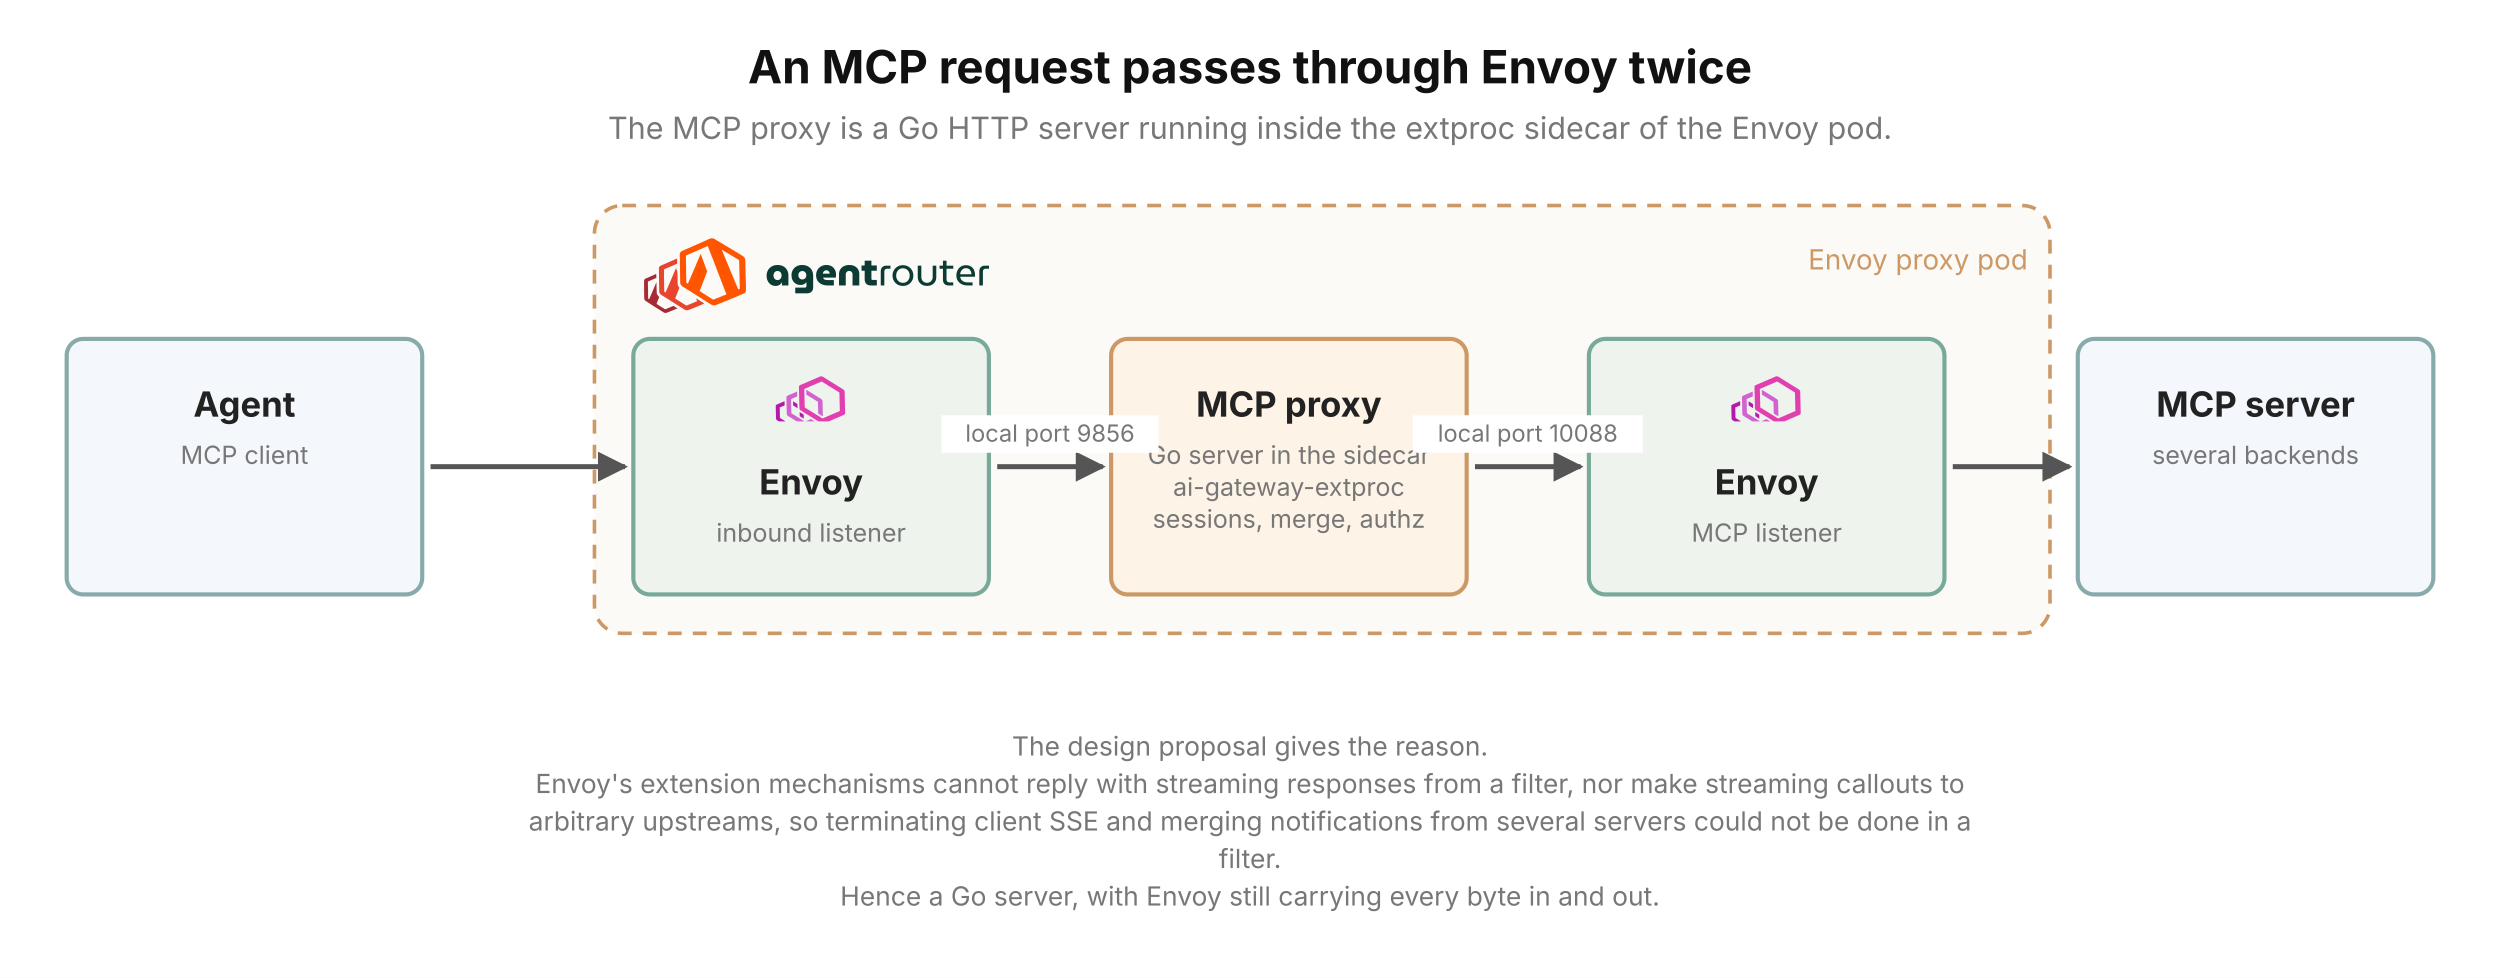
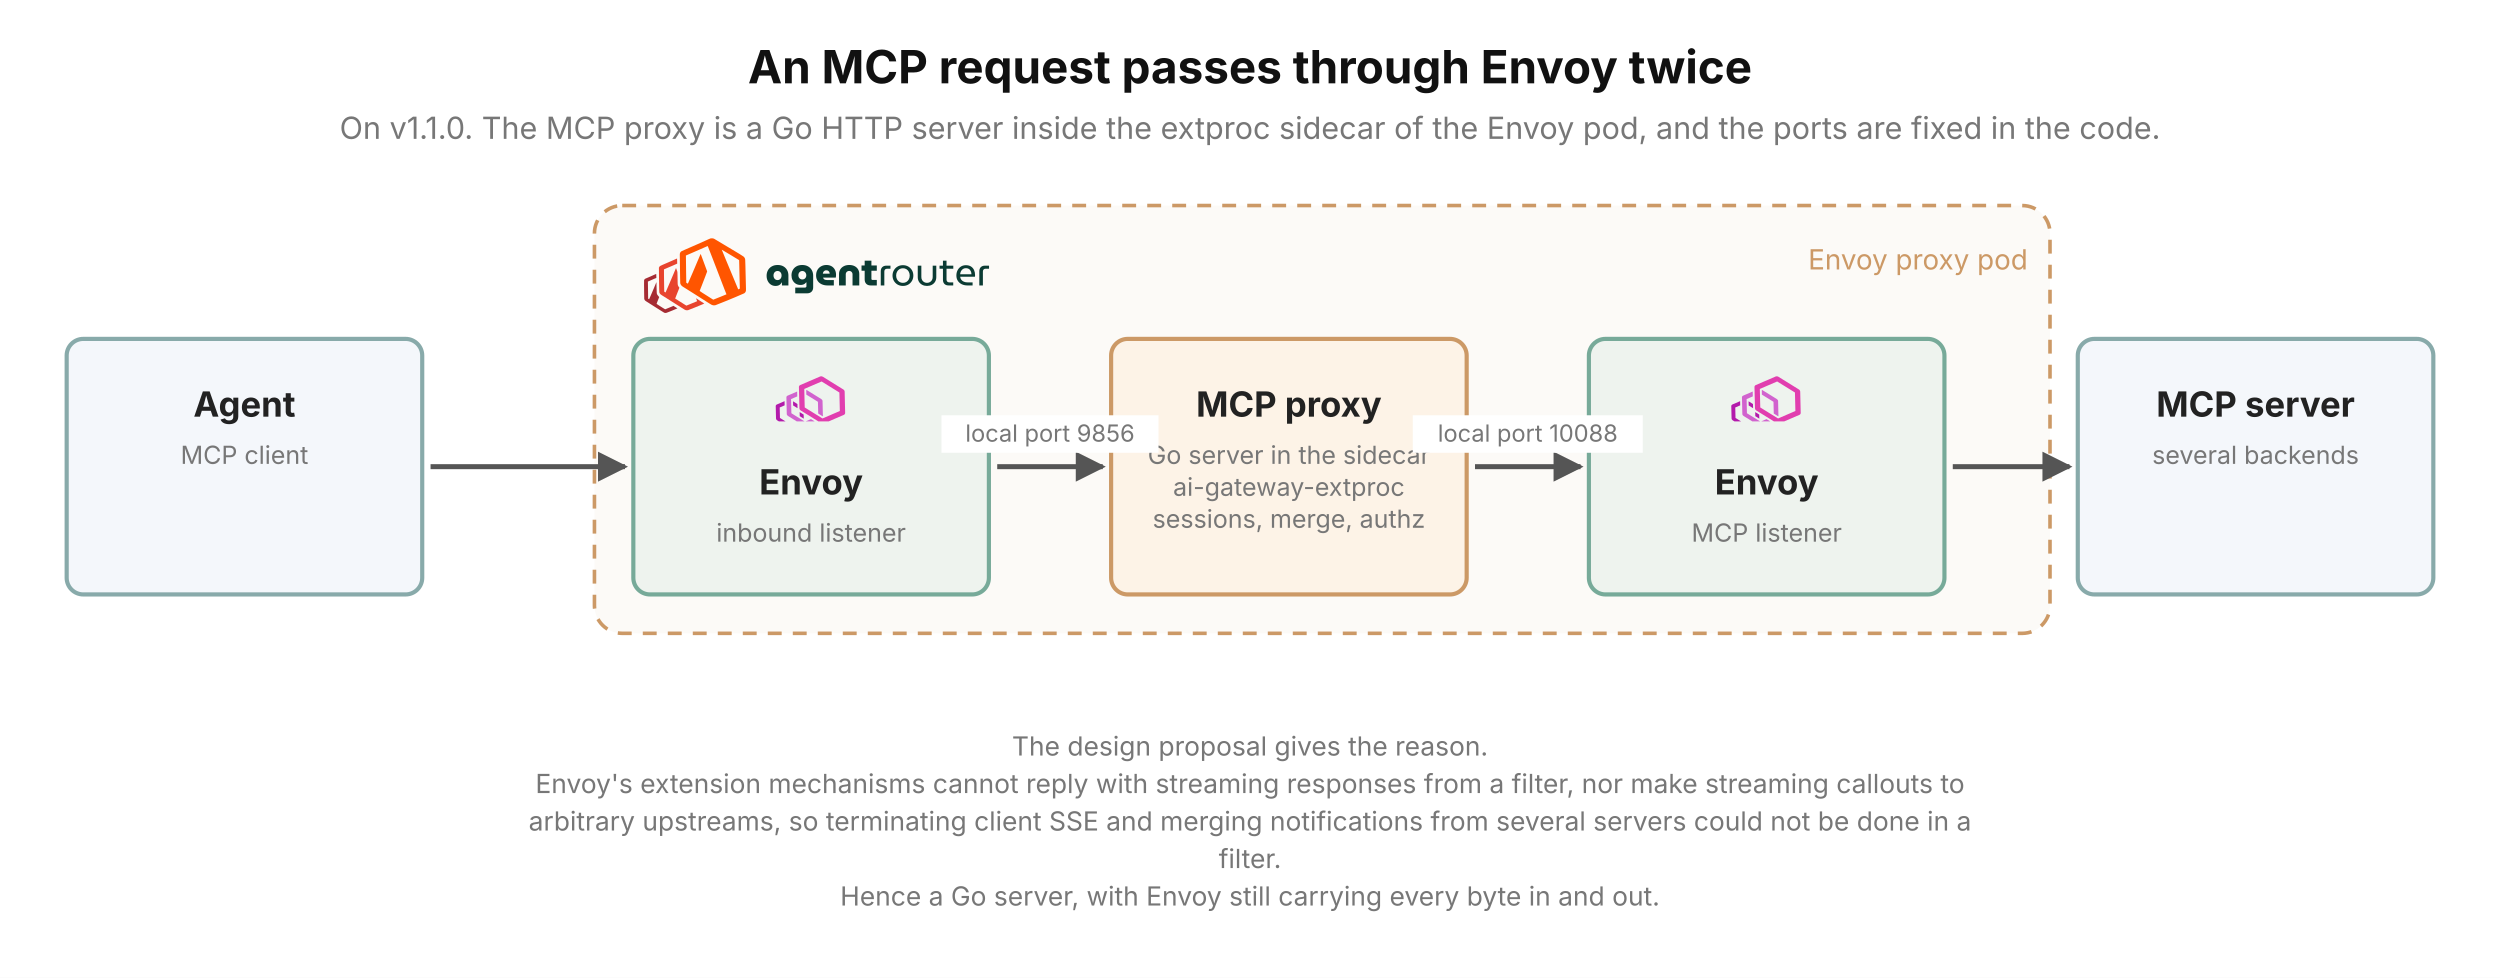
<svg xmlns="http://www.w3.org/2000/svg" viewBox="0 0 900 352" width="900" height="352" font-family="-apple-system, BlinkMacSystemFont, 'Segoe UI', sans-serif">
  <defs>
    <marker id="a" viewBox="0 0 10 10" refX="9" refY="5" markerWidth="6" markerHeight="6" orient="auto">
      <path d="M0,0 L10,5 L0,10 z" fill="#555" />
    </marker>
    <marker id="ar" viewBox="0 0 10 10" refX="9" refY="5" markerWidth="6" markerHeight="6" orient="auto">
      <path d="M0,0 L10,5 L0,10 z" fill="#b5651d" />
    </marker>
  </defs>
  <rect width="900" height="352" fill="white" />
  <text x="450.0" y="30" font-size="16.5" fill="#111" text-anchor="middle" font-weight="bold">An MCP request passes through Envoy twice</text>
-   <text x="450.0" y="50" font-size="11" fill="#777" text-anchor="middle">The MCP proxy is a Go HTTP server running inside the extproc sidecar of the Envoy pod.</text>
+   <text x="450.0" y="50" font-size="11" fill="#777" text-anchor="middle">On v1.1.0. The MCP proxy is a Go HTTP server inside the extproc sidecar of the Envoy pod, and the ports are fixed in the code.</text>
  <rect x="214" y="74" width="524" height="154" rx="10" fill="#fcfaf7" stroke="#c96" stroke-width="1.3" stroke-dasharray="5 4" />
  <svg x="228" y="82" width="132" height="34.4" viewBox="0 0 1471.75 384.0">
    <g transform="translate(42.00,42.00) scale(0.37037) translate(-56.00,-148.00)">
      <path fill="#A62B33" fill-rule="evenodd" d="M331.1,945.4C349.6,938.1 366.9,931.1 369.6,929.9C372.3,928.7 374.9,927.6 375.5,927.4C378.4,926.8 419.0,909.6 419.0,909.1C419.0,908.1 373.9,879.8 373.2,880.4C372.9,880.7 373.3,881.0 374.0,881.0C379.1,881.0 361.1,888.9 303.0,912.1C295.6,915.1 289.3,917.7 289.0,918.0C286.8,920.2 282.3,917.9 259.3,903.4C215.0,875.4 193.5,861.7 192.7,861.0C192.3,860.6 194.4,854.0 197.4,846.4C200.4,838.8 203.0,831.8 203.2,831.0C203.4,830.2 203.8,829.3 204.1,829.0C204.9,828.3 221.0,787.6 221.0,786.2C221.0,785.6 217.1,781.2 212.2,776.3C202.1,766.2 196.8,756.9 194.6,745.5C193.6,740.5 193.0,724.5 192.5,689.0C192.1,661.8 191.5,636.2 191.1,632.1L190.5,624.6L178.3,653.7C171.6,669.7 165.9,683.4 165.8,684.1C165.6,684.9 165.3,685.7 165.0,686.0C164.2,686.7 146.2,729.1 145.8,731.0C145.6,731.8 145.2,732.7 144.9,733.0C144.2,733.6 128.2,771.0 127.8,773.0C127.6,773.8 127.2,774.7 126.9,775.0C126.6,775.3 123.1,783.1 119.0,792.5C114.9,801.9 111.5,809.6 111.4,809.8C111.3,810.0 109.0,808.7 106.3,807.1L101.3,804.0L100.7,780.8C100.3,768.0 99.8,732.3 99.5,701.5C99.2,670.7 98.7,639.4 98.5,631.9L97.9,618.3L112.7,612.0C120.8,608.5 130.0,604.5 133.0,603.2C136.0,601.8 138.9,600.6 139.5,600.4C141.8,599.9 162.6,590.5 163.1,589.7C163.4,589.2 164.0,588.9 164.4,589.1C164.8,589.2 170.7,586.9 177.6,584.0L190.0,578.7L189.9,567.6C189.8,561.5 189.5,551.7 189.1,545.8L188.5,535.0L183.3,537.4C180.4,538.8 168.1,544.3 155.8,549.6C143.5,555.0 133.3,559.7 133.0,560.0C132.7,560.3 132.0,560.6 131.4,560.7C130.0,561.0 73.1,585.4 69.2,587.4C64.7,589.7 58.2,597.4 57.0,601.9C56.3,604.8 56.1,619.6 56.4,650.3C56.7,674.6 57.2,718.4 57.5,747.5C57.8,776.6 58.3,802.7 58.6,805.4C59.2,811.0 62.7,818.4 67.1,823.4C69.7,826.5 90.0,840.1 100.0,845.6C101.9,846.6 103.7,847.8 104.0,848.1C104.3,848.4 112.6,853.8 122.5,860.0C155.0,880.5 191.9,903.9 228.5,927.3C279.3,959.8 277.6,958.9 290.5,958.9C297.1,958.8 299.4,958.1 331.1,945.4Z" />
      <path fill="#E8442E" fill-rule="evenodd" d="M534.0,928.6C538.6,927.2 579.5,911.1 608.0,899.5C693.7,864.5 709.7,857.8 709.7,856.5C709.7,855.7 651.2,818.1 623.7,801.1L619.9,798.8L621.7,803.1C622.6,805.5 625.5,812.7 628.1,819.0C630.7,825.3 632.5,830.9 632.1,831.3C631.1,832.3 602.0,844.4 553.5,863.9L515.5,879.2L483.5,858.9C465.9,847.8 438.7,830.6 423.0,820.7C407.3,810.9 394.3,802.7 394.2,802.5C394.0,802.3 401.7,782.4 411.3,758.3C421.0,734.2 431.4,707.9 434.5,699.7L440.0,685.0L435.0,678.4C423.9,664.0 421.0,654.0 421.0,631.1C421.0,622.5 420.5,592.3 419.9,564.0C418.8,514.5 418.7,512.3 416.5,506.5C412.8,496.7 407.3,481.9 405.3,476.2L403.4,470.9L393.3,494.7C387.7,507.8 379.5,527.3 375.0,538.0C362.3,568.2 353.1,589.8 349.5,598.0C347.7,602.1 341.7,616.1 336.2,629.0C325.4,654.3 301.9,709.0 299.0,715.5C298.0,717.7 295.5,723.5 293.5,728.3C289.9,736.7 289.6,737.0 287.6,735.7C286.5,735.0 283.4,733.1 280.7,731.4C278.1,729.8 275.8,727.8 275.6,727.0C275.3,726.2 274.9,701.9 274.5,673.0C274.2,644.1 273.5,590.4 272.9,553.6C272.3,516.8 272.2,486.4 272.7,486.0C273.1,485.7 291.3,477.8 313.0,468.5C334.7,459.3 356.3,450.0 361.0,448.0C365.7,445.9 377.4,440.7 387.0,436.5C396.6,432.3 407.2,427.7 410.4,426.2L416.3,423.6L415.7,396.2C415.4,381.2 415.0,368.6 414.7,368.4C414.4,368.1 412.2,368.7 409.8,369.8C405.6,371.8 370.4,387.5 362.5,391.0C360.3,392.0 353.6,394.9 347.5,397.5C341.4,400.1 334.2,403.3 331.5,404.5C328.8,405.8 324.9,407.5 323.0,408.3C321.1,409.1 308.9,414.4 296.0,420.0C283.1,425.6 268.2,432.0 263.0,434.2C230.4,447.9 226.3,450.5 220.9,461.6L217.8,467.9L218.4,538.7C218.8,577.6 219.3,619.4 219.5,631.5C219.8,643.6 220.2,671.5 220.6,693.5C221.3,737.5 221.3,737.5 228.0,748.0C232.3,754.7 238.3,759.8 251.0,767.6C256.8,771.2 264.2,775.9 267.5,777.9C270.8,780.0 285.9,789.5 301.0,799.0C336.5,821.3 412.7,869.7 468.0,905.0C496.3,923.1 502.4,926.5 509.6,928.5C516.1,930.3 528.4,930.3 534.0,928.6Z" />
      <path fill="#FF5500" fill-rule="evenodd" d="M831.8,874.4C836.9,872.7 915.4,841.5 938.5,832.0C946.2,828.8 961.0,822.7 971.5,818.5C988.9,811.4 1005.0,804.7 1048.9,786.4C1100.6,764.7 1138.8,748.3 1143.6,745.5C1148.6,742.6 1155.2,735.5 1157.9,730.1C1162.3,721.5 1163.2,715.7 1162.5,697.5C1161.7,672.8 1157.9,523.0 1156.0,435.5C1154.8,378.6 1154.4,374.3 1149.4,364.1C1142.4,349.9 1137.8,346.3 1091.5,318.2C998.0,261.6 826.1,158.6 818.2,154.6C809.9,150.3 802.7,148.8 791.5,148.8C779.0,148.8 777.2,149.3 756.5,158.8C749.4,162.0 741.2,165.7 738.5,167.0C735.8,168.2 726.8,172.3 718.5,176.0C691.0,188.5 672.8,196.6 637.0,212.5C581.8,237.0 576.2,239.4 506.5,269.4C464.3,287.6 460.4,289.6 454.5,296.1C446.2,305.3 443.5,315.8 444.4,335.0C444.7,341.9 445.2,377.0 445.5,413.0C445.8,449.0 446.2,485.0 446.5,493.0C446.8,501.0 447.3,534.7 447.6,568.0C447.9,601.3 448.6,631.4 449.1,635.0C451.0,649.3 462.2,664.6 478.0,674.2C482.1,676.7 494.1,684.1 504.5,690.7C515.0,697.3 537.7,711.6 555.0,722.5C572.3,733.4 591.2,745.3 597.0,749.0C602.8,752.7 616.3,761.2 627.0,768.0C652.9,784.4 727.1,831.6 759.0,852.0C787.1,870.0 794.1,873.6 804.5,875.6C812.7,877.2 825.0,876.6 831.8,874.4Z M790.3,804.1C781.1,798.2 760.2,785.0 744.0,774.7C727.8,764.5 702.1,748.2 687.0,738.6C670.1,728.0 659.6,720.7 659.8,719.9C660.0,719.1 670.0,693.8 682.0,663.5C694.1,633.2 712.3,586.0 722.6,558.5L741.2,508.5L739.5,503.5C738.6,500.8 734.1,488.4 729.5,476.0C702.5,403.0 686.9,360.9 679.7,341.5C675.3,329.4 671.3,319.2 671.0,318.7C670.7,318.3 669.3,320.6 668.0,323.7C660.7,341.7 611.8,456.9 584.2,521.0C537.9,629.0 532.7,641.0 532.0,641.0C531.7,641.0 527.8,638.8 523.3,636.0L515.2,631.0L514.6,622.8C514.3,618.2 513.6,573.1 513.0,522.5C512.4,471.9 511.6,409.1 511.3,383.0L510.7,335.5L564.1,312.6C620.7,288.3 646.2,277.1 707.5,249.8C728.4,240.5 745.9,232.8 746.4,232.7C747.5,232.5 750.3,239.1 763.0,272.0C775.0,302.9 780.4,316.7 791.6,345.2C796.8,358.2 803.2,374.6 805.8,381.7C867.6,544.6 910.3,655.6 928.4,700.4C940.8,731.2 950.9,756.5 950.7,756.6C950.4,756.8 923.7,768.0 910.0,773.5C904.2,775.8 891.2,781.1 881.0,785.3C841.4,801.4 814.3,812.3 810.8,813.5L807.1,814.9L790.3,804.1Z M1070.2,683.7C1065.8,673.1 1050.0,635.0 1035.0,599.0C980.7,468.4 964.2,428.8 943.4,379.0C904.9,286.6 899.1,272.6 899.5,272.2C900.0,271.7 919.5,283.4 1005.5,335.5C1040.7,356.8 1073.6,376.8 1078.7,379.9L1087.9,385.4L1088.4,392.5C1088.7,396.3 1089.4,423.1 1090.0,452.0C1090.6,480.9 1091.5,521.4 1092.0,542.0C1092.5,562.6 1093.4,600.9 1094.0,627.0C1094.5,653.1 1095.3,679.0 1095.6,684.6C1096.2,695.7 1096.3,695.6 1089.5,698.3C1087.3,699.1 1083.9,700.5 1081.9,701.4L1078.2,702.9L1070.2,683.7Z" />
    </g>
    <path fill="#0B3B33" d="M570.502 233.756Q560.102 233.756 551.99 228.452Q543.878 223.148 539.276 213.918Q534.674 204.688 534.674 192.78Q534.674 180.248 540.212 170.472Q545.75 160.696 555.734 155.106Q565.718 149.516 579.186 149.516Q592.498 149.516 602.118 154.976Q611.738 160.436 617.042 170.004Q622.346 179.572 622.346 191.844V231.78H596.294V219.352H595.566Q593.434 223.564 590.028 226.84Q586.622 230.116 581.838 231.936Q577.054 233.756 570.502 233.756ZM578.666 210.2Q583.554 210.2 587.194 207.808Q590.834 205.416 592.836 201.178Q594.838 196.94 594.838 191.636Q594.838 186.436 592.836 182.406Q590.834 178.376 587.194 175.984Q583.554 173.592 578.666 173.592Q573.83 173.592 570.112 175.984Q566.394 178.376 564.392 182.406Q562.39 186.436 562.39 191.636Q562.39 196.94 564.392 201.178Q566.394 205.416 570.112 207.808Q573.83 210.2 578.666 210.2Z" />
    <path fill="#0B3B33" d="M649.802 263.448V240.308H688.906Q691.506 240.308 693.118 238.826Q694.73 237.344 694.73 235.004V219.144H694.054Q691.506 222.264 688.23 224.708Q684.954 227.152 680.664 228.478Q676.374 229.804 670.706 229.804Q660.098 229.804 651.96 224.734Q643.822 219.664 639.246 210.876Q634.67 202.088 634.67 191.168Q634.67 179.936 639.636 170.446Q644.602 160.956 654.274 155.236Q663.946 149.516 677.882 149.516Q691.142 149.516 700.97 154.976Q710.798 160.436 716.31 170.212Q721.822 179.988 721.822 193.04V239.268Q721.822 250.448 715.244 256.948Q708.666 263.448 696.914 263.448ZM678.298 207.704Q683.03 207.704 686.618 205.468Q690.206 203.232 692.208 199.462Q694.21 195.692 694.21 191.168Q694.21 186.28 692.208 182.328Q690.206 178.376 686.618 176.036Q683.03 173.696 678.298 173.696Q673.618 173.696 669.952 175.958Q666.286 178.22 664.284 182.12Q662.282 186.02 662.282 190.856Q662.282 195.536 664.284 199.358Q666.286 203.18 669.952 205.442Q673.618 207.704 678.298 207.704Z" />
    <path fill="#0B3B33" d="M779.906 231.78Q766.334 231.78 755.908 226.918Q745.482 222.056 739.528 213.06Q733.574 204.064 733.574 191.688Q733.574 178.012 739.346 168.652Q745.118 159.292 754.582 154.404Q764.046 149.516 774.966 149.516Q786.822 149.516 795.48 154.456Q804.138 159.396 808.922 168.262Q813.706 177.128 813.706 188.984Q813.706 191.48 813.446 194.73Q813.186 197.98 812.666 200.112H761.654Q762.486 203.492 764.644 205.78Q766.802 208.068 770.312 209.134Q773.822 210.2 778.242 210.2H804.866V231.78ZM760.666 184.304H788.174Q788.07 182.068 787.498 180.066Q786.926 178.064 785.782 176.4Q784.638 174.736 783.078 173.488Q781.518 172.24 779.386 171.564Q777.254 170.888 774.706 170.888Q771.43 170.888 768.908 171.98Q766.386 173.072 764.67 174.892Q762.954 176.712 761.992 179.156Q761.03 181.6 760.666 184.304Z" />
    <path fill="#0B3B33" d="M825.77 231.78V185.552Q825.77 175.308 830.84 167.144Q835.91 158.98 845.166 154.248Q854.422 149.516 866.902 149.516Q879.434 149.516 888.456 154.248Q897.478 158.98 902.288 167.144Q907.098 175.308 907.098 185.552V231.78H880.006V186.8Q880.006 183.212 878.29 180.17Q876.574 177.128 873.532 175.256Q870.49 173.384 866.486 173.384Q862.482 173.384 859.336 175.256Q856.19 177.128 854.474 180.17Q852.758 183.212 852.758 186.8V231.78Z" />
    <path fill="#0B3B33" d="M953.17 231.78Q941.732 231.78 935.257 225.276Q928.782 218.773 928.782 207.6V132.252H955.874V205.52Q955.874 207.236 957.096 208.406Q958.318 209.576 960.034 209.576H977.558V231.78ZM916.146 172.656V151.388H977.558V172.656Z" />
    <path fill="#0B3B33" d="M993.418 231.78V174.84Q993.418 164.232 999.424 158.226Q1005.43 152.22 1016.038 152.22H1032.48V164.606H1018.721Q1013.51 164.606 1010.656 167.57Q1007.801 170.534 1007.801 175.838V231.78Z" />
    <path fill="#0B3B33" d="M1082.525 233.714Q1070.388 233.714 1060.966 228.176Q1051.543 222.638 1046.114 213.151Q1040.686 203.664 1040.686 192.0Q1040.686 180.336 1046.114 170.849Q1051.543 161.362 1060.966 155.824Q1070.388 150.286 1082.525 150.286Q1094.662 150.286 1104.084 155.824Q1113.506 161.362 1118.935 170.779Q1124.364 180.196 1124.364 192.026Q1124.364 203.7 1118.935 213.169Q1113.506 222.638 1104.084 228.176Q1094.662 233.714 1082.525 233.714ZM1082.525 221.328Q1090.699 221.328 1096.83 217.428Q1102.961 213.528 1106.377 206.894Q1109.794 200.259 1109.794 192.011Q1109.794 183.763 1106.377 177.118Q1102.961 170.472 1096.83 166.572Q1090.699 162.672 1082.525 162.672Q1074.35 162.672 1068.22 166.572Q1062.089 170.472 1058.672 177.106Q1055.256 183.741 1055.256 191.989Q1055.256 200.237 1058.672 206.882Q1062.089 213.528 1068.22 217.428Q1074.35 221.328 1082.525 221.328Z" />
    <path fill="#0B3B33" d="M1179.307 233.714Q1168.574 233.714 1160.119 229.253Q1151.664 224.791 1146.875 216.804Q1142.086 208.817 1142.086 198.302V152.22H1156.531V198.053Q1156.531 205.198 1159.714 210.455Q1162.896 215.712 1168.091 218.52Q1173.286 221.328 1179.245 221.328Q1185.329 221.328 1190.555 218.489Q1195.781 215.65 1198.963 210.424Q1202.146 205.198 1202.146 198.053V152.22H1216.591V198.302Q1216.591 208.817 1211.802 216.804Q1207.013 224.791 1198.604 229.253Q1190.196 233.714 1179.307 233.714Z" />
    <path fill="#0B3B33" d="M1265.981 231.78Q1255.373 231.78 1249.367 225.696Q1243.361 219.612 1243.361 209.16V132.252H1257.744V208.162Q1257.744 213.372 1260.599 216.383Q1263.454 219.394 1268.664 219.394H1284.67V231.78ZM1229.602 164.606V152.22H1284.919V164.606Z" />
    <path fill="#0B3B33" d="M1342.015 231.78Q1328.942 231.78 1318.849 226.866Q1308.756 221.952 1303.031 212.998Q1297.306 204.043 1297.306 192.0Q1297.306 180.113 1302.142 170.69Q1306.978 161.268 1315.589 155.808Q1324.2 150.348 1335.557 150.348Q1347.85 150.348 1356.04 155.652Q1364.23 160.956 1368.317 169.926Q1372.404 178.896 1372.404 190.003Q1372.404 191.626 1372.279 193.544Q1372.154 195.463 1371.842 196.805H1312.594Q1313.342 204.199 1317.383 209.254Q1321.423 214.308 1327.772 216.851Q1334.122 219.394 1341.703 219.394H1362.482V231.78ZM1312.5 186.758H1357.896Q1357.834 183.732 1357.178 180.347Q1356.523 176.962 1354.963 173.779Q1353.403 170.597 1350.845 168.038Q1348.286 165.48 1344.48 163.92Q1340.674 162.36 1335.463 162.36Q1330.128 162.36 1325.932 164.482Q1321.735 166.603 1318.834 170.129Q1315.932 173.654 1314.356 177.991Q1312.781 182.328 1312.5 186.758Z" />
    <path fill="#0B3B33" d="M1389.502 231.78V174.84Q1389.502 164.232 1395.508 158.226Q1401.514 152.22 1412.122 152.22H1428.564V164.606H1414.805Q1409.594 164.606 1406.74 167.57Q1403.885 170.534 1403.885 175.838V231.78Z" />
  </svg>
  <text x="730" y="97" font-size="10" fill="#c96" text-anchor="end">Envoy proxy pod</text>
  <rect x="24" y="122" width="128" height="92" rx="6" fill="#f4f7fb" stroke="#8aa" stroke-width="1.5" />
  <text x="88.0" y="150" font-size="12.5" fill="#222" text-anchor="middle" font-weight="bold">Agent</text>
  <text x="88.0" y="167.0" font-size="9" fill="#777" text-anchor="middle">MCP client</text>
  <rect x="228" y="122" width="128" height="92" rx="6" fill="#eef3ee" stroke="#7a9" stroke-width="1.5" />
  <svg x="279.0" y="132" width="26" height="19.7" viewBox="0 0 439.92 332.67">
    <style>svg {enable-background:new 0 0 432 432}</style>
    <path fill="#b31aab" d="M109.8 210.6l.6 25.4 26.8 16.6-.6-25.4zm65.4 105.8l-.6-24.9-23.5-14.6c-.3-.2-.7-.5-1-.7l.6 25 24.5 15.2zM91.5 350l-61.3-38-1.5-63.7 30.1-13-.6-25.5-48 20.7c-3.7 1.6-5.9 5-5.8 8.9l1.8 76.5c.1 3.9 2.5 7.8 6.3 10.2L86 371.7c3.4 2.1 7.6 2.7 11 1.6.4-.1.7-.2 1-.4l45.1-19.4-24.5-15.2L91.5 350z" />
    <path fill="#d163ce" d="M289.6 209.1c-.1-4.6-2.9-9.1-7.3-11.9L193 141.9l-2.8 1.2.6 26.8 70.7 43.8 1.7 71.6 27 16.7 1.5-.6-2.1-92.3zM182.7 334.8l-82.9-51.4-2-86.3 37.8-16.3-.7-29.7-58.7 25.3c-4.3 1.9-6.9 5.8-6.8 10.4L71.7 288c.1 4.6 2.9 9.1 7.3 11.8l97.2 60.3c4 2.5 8.8 3.1 12.9 1.9.4-.1.8-.3 1.2-.5l57.4-24.7-28.6-17.7-36.4 15.7z" />
    <path fill="#e13eaf" d="M415.9 138.3L291.3 61c-4.6-2.8-10.1-3.6-14.8-2.1-.5.1-.9.3-1.4.5l-121.6 52.4c-4.9 2.1-7.9 6.6-7.8 11.9l3.1 129.6c.1 5.3 3.3 10.4 8.4 13.5L281.8 344c4.6 2.8 10.1 3.6 14.7 2.1.5-.1.9-.3 1.4-.5l121.6-52.4c4.9-2.1 7.9-6.7 7.8-11.9l-3-129.6c-.1-5.1-3.3-10.3-8.4-13.4zM289.3 315.2L181 248.1l-2.7-112.7 105.6-45.5L392.2 157l2.7 112.7-105.6 45.5z" />
  </svg>
  <text x="292.0" y="178" font-size="12.5" fill="#222" text-anchor="middle" font-weight="bold">Envoy</text>
  <text x="292.0" y="195.0" font-size="9" fill="#777" text-anchor="middle">inbound listener</text>
  <rect x="400" y="122" width="128" height="92" rx="6" fill="#fdf3e7" stroke="#c96" stroke-width="1.5" />
  <text x="464.0" y="150" font-size="12.5" fill="#222" text-anchor="middle" font-weight="bold">MCP proxy</text>
  <text x="464.0" y="167.0" font-size="9" fill="#777" text-anchor="middle">Go server in the sidecar</text>
  <text x="464.0" y="178.5" font-size="9" fill="#777" text-anchor="middle">ai-gateway-extproc</text>
  <text x="464.0" y="190.0" font-size="9" fill="#777" text-anchor="middle">sessions, merge, authz</text>
  <rect x="572" y="122" width="128" height="92" rx="6" fill="#eef3ee" stroke="#7a9" stroke-width="1.5" />
  <svg x="623.0" y="132" width="26" height="19.7" viewBox="0 0 439.92 332.67">
    <style>svg {enable-background:new 0 0 432 432}</style>
    <path fill="#b31aab" d="M109.8 210.6l.6 25.4 26.8 16.6-.6-25.4zm65.4 105.8l-.6-24.9-23.5-14.6c-.3-.2-.7-.5-1-.7l.6 25 24.5 15.2zM91.5 350l-61.3-38-1.5-63.7 30.1-13-.6-25.5-48 20.7c-3.7 1.6-5.9 5-5.8 8.9l1.8 76.5c.1 3.9 2.5 7.8 6.3 10.2L86 371.7c3.4 2.1 7.6 2.7 11 1.6.4-.1.7-.2 1-.4l45.1-19.4-24.5-15.2L91.5 350z" />
    <path fill="#d163ce" d="M289.6 209.1c-.1-4.6-2.9-9.1-7.3-11.9L193 141.9l-2.8 1.2.6 26.8 70.7 43.8 1.7 71.6 27 16.7 1.5-.6-2.1-92.3zM182.7 334.8l-82.9-51.4-2-86.3 37.8-16.3-.7-29.7-58.7 25.3c-4.3 1.9-6.9 5.8-6.8 10.4L71.7 288c.1 4.6 2.9 9.1 7.3 11.8l97.2 60.3c4 2.5 8.8 3.1 12.9 1.9.4-.1.8-.3 1.2-.5l57.4-24.7-28.6-17.7-36.4 15.7z" />
    <path fill="#e13eaf" d="M415.9 138.3L291.3 61c-4.6-2.8-10.1-3.6-14.8-2.1-.5.1-.9.3-1.4.5l-121.6 52.4c-4.9 2.1-7.9 6.6-7.8 11.9l3.1 129.6c.1 5.3 3.3 10.4 8.4 13.5L281.8 344c4.6 2.8 10.1 3.6 14.7 2.1.5-.1.9-.3 1.4-.5l121.6-52.4c4.9-2.1 7.9-6.7 7.8-11.9l-3-129.6c-.1-5.1-3.3-10.3-8.4-13.4zM289.3 315.2L181 248.1l-2.7-112.7 105.6-45.5L392.2 157l2.7 112.7-105.6 45.5z" />
  </svg>
  <text x="636.0" y="178" font-size="12.5" fill="#222" text-anchor="middle" font-weight="bold">Envoy</text>
  <text x="636.0" y="195.0" font-size="9" fill="#777" text-anchor="middle">MCP listener</text>
  <rect x="748" y="122" width="128" height="92" rx="6" fill="#f4f7fb" stroke="#8aa" stroke-width="1.5" />
  <text x="812.0" y="150" font-size="12.5" fill="#222" text-anchor="middle" font-weight="bold">MCP server</text>
  <text x="812.0" y="167.0" font-size="9" fill="#777" text-anchor="middle">several backends</text>
  <line x1="155" y1="168.0" x2="225" y2="168.0" stroke="#555" stroke-width="1.8" marker-end="url(#a)" />
  <line x1="359" y1="168.0" x2="397" y2="168.0" stroke="#555" stroke-width="1.8" marker-end="url(#a)" />
  <rect x="338.938" y="149.5" width="78.125" height="13.5" fill="white" />
  <text x="378.0" y="159.0" font-size="8.5" fill="#777" text-anchor="middle">local port 9856</text>
  <line x1="531" y1="168.0" x2="569" y2="168.0" stroke="#555" stroke-width="1.8" marker-end="url(#a)" />
  <rect x="508.6" y="149.5" width="82.8" height="13.5" fill="white" />
  <text x="550.0" y="159.0" font-size="8.5" fill="#777" text-anchor="middle">local port 10088</text>
  <line x1="703" y1="168.0" x2="745" y2="168.0" stroke="#555" stroke-width="1.8" marker-end="url(#a)" />
  <text x="450.0" y="272.0" font-size="9.5" fill="#777" text-anchor="middle">The design proposal gives the reason.</text>
  <text x="450.0" y="285.5" font-size="9.5" fill="#777" text-anchor="middle">Envoy's extension mechanisms cannot reply with streaming responses from a filter, nor make streaming callouts to</text>
  <text x="450.0" y="299.0" font-size="9.5" fill="#777" text-anchor="middle">arbitrary upstreams, so terminating client SSE and merging notifications from several servers could not be done in a</text>
  <text x="450.0" y="312.5" font-size="9.5" fill="#777" text-anchor="middle">filter.</text>
  <text x="450.0" y="326.0" font-size="9.5" fill="#777" text-anchor="middle">Hence a Go server, with Envoy still carrying every byte in and out.</text>
</svg>
